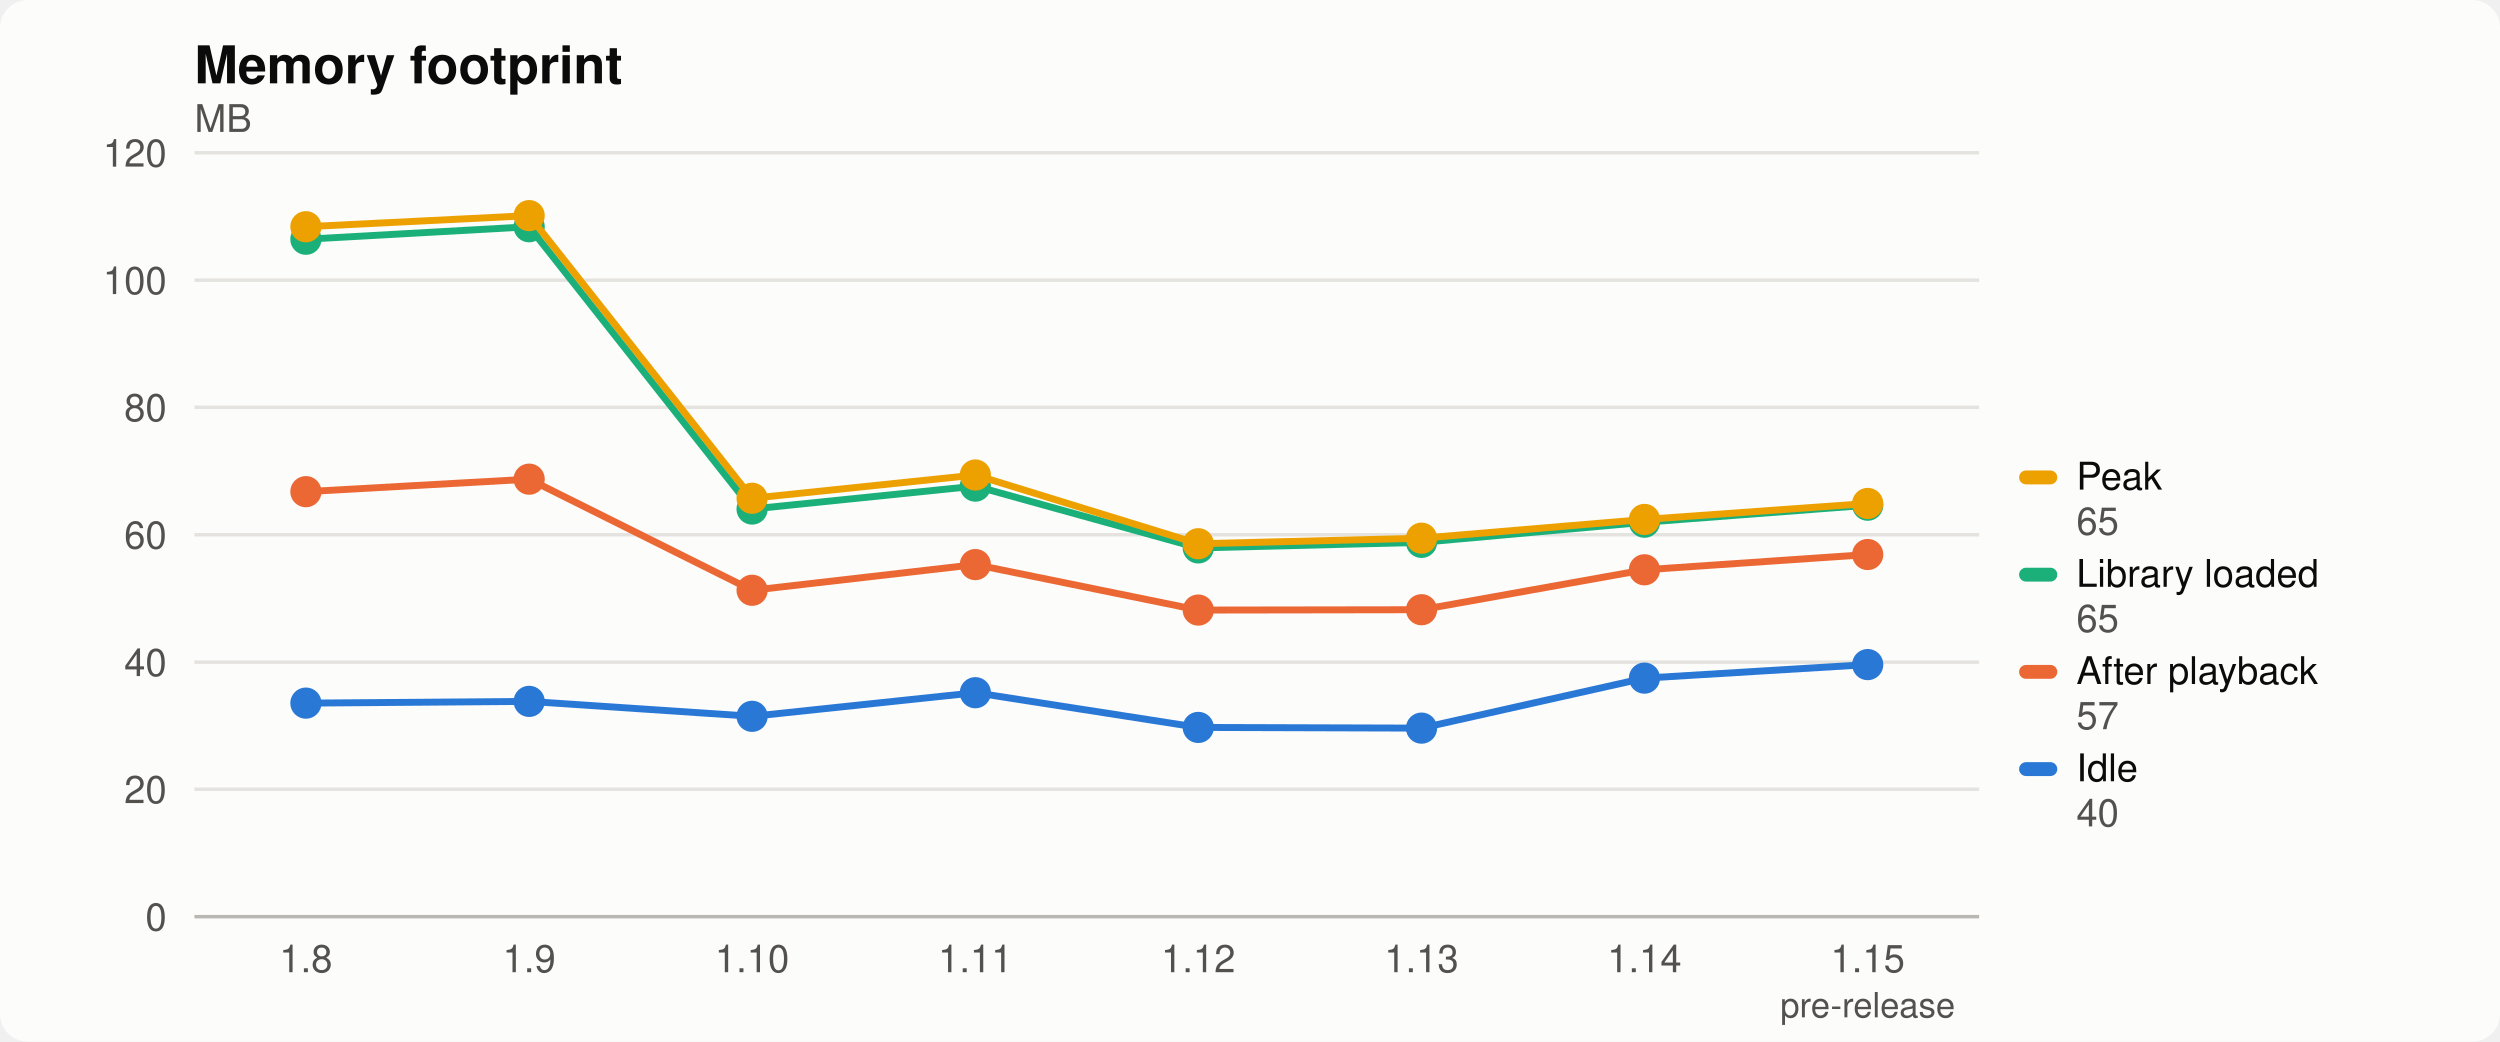
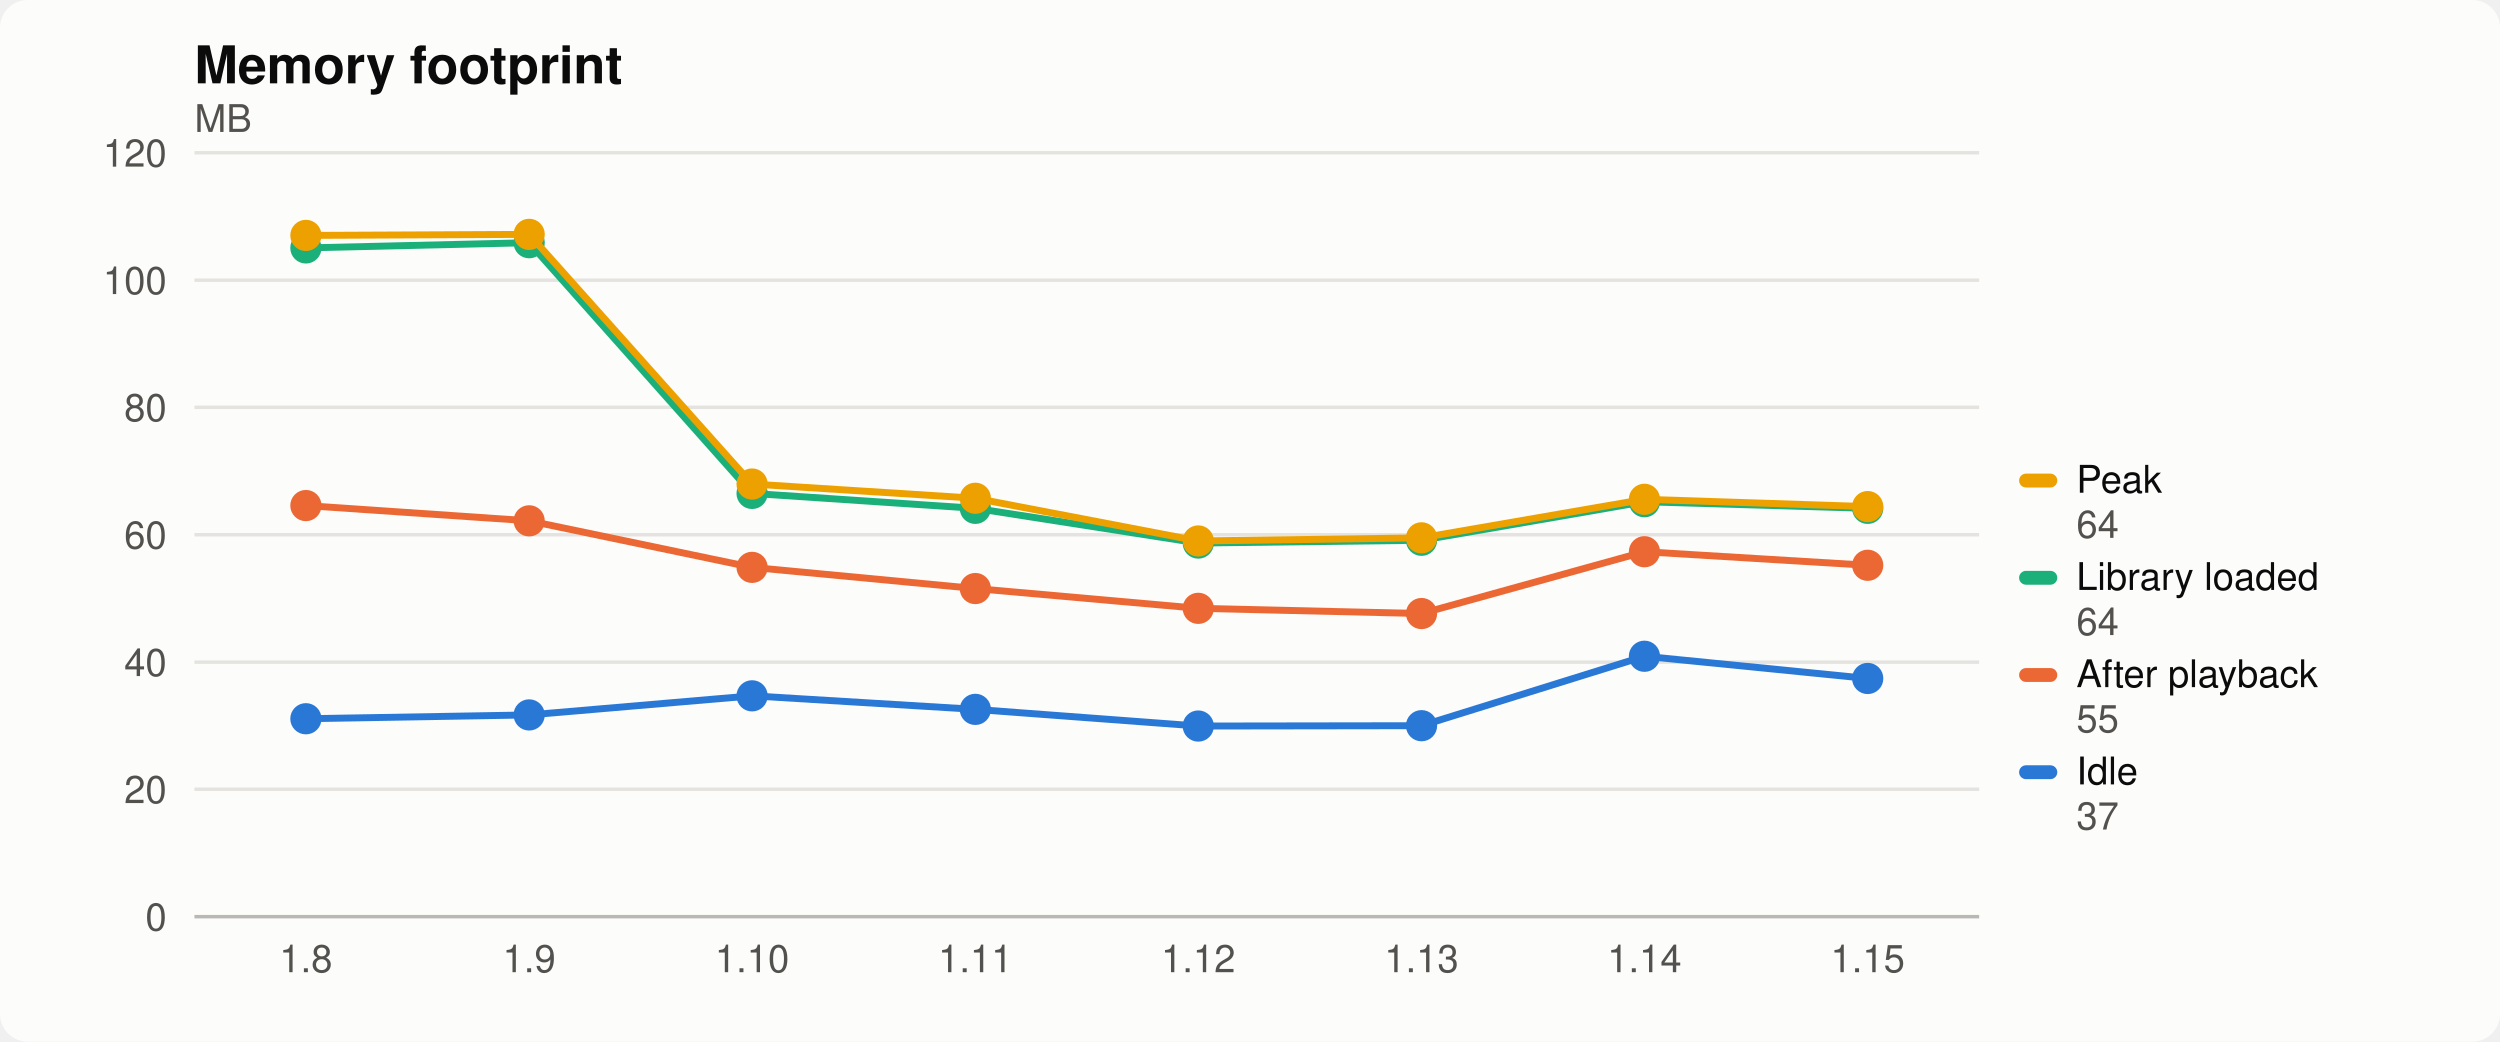
<svg xmlns="http://www.w3.org/2000/svg" viewBox="0 0 720 300" width="720" height="300" font-family="-apple-system,BlinkMacSystemFont,Segoe UI,Helvetica,Arial,sans-serif" role="img" aria-label="Memory footprint">
  <style>.bg{fill:#fcfcfb}.t{fill:#0b0b0b}.m{fill:#52514e}.g{stroke:#e4e3df}.a{stroke:#b9b8b2}.s0{stroke:#2a78d6;fill:#2a78d6}.s1{stroke:#eb6834;fill:#eb6834}.s2{stroke:#1baf7a;fill:#1baf7a}.s3{stroke:#eda100;fill:#eda100}@media (prefers-color-scheme:dark){.bg{fill:#1a1a19}.t{fill:#ffffff}.m{fill:#c3c2b7}.g{stroke:#2f2f2d}.a{stroke:#555550}.s0{stroke:#3987e5;fill:#3987e5}.s1{stroke:#d95926;fill:#d95926}.s2{stroke:#199e70;fill:#199e70}.s3{stroke:#c98500;fill:#c98500}}.l{fill:none;stroke-width:2;stroke-linejoin:round;stroke-linecap:round}</style>
  <rect class="bg" width="720" height="300" rx="8" />
  <text class="t" x="56" y="24" font-size="15" font-weight="600">Memory footprint</text>
  <text class="m" x="56" y="38" font-size="11">MB</text>
  <line class="a" x1="56" x2="570" y1="264.0" y2="264.0" />
  <text class="m" x="48" y="268.0" font-size="11" text-anchor="end">0</text>
  <line class="g" x1="56" x2="570" y1="227.3" y2="227.3" />
  <text class="m" x="48" y="231.3" font-size="11" text-anchor="end">20</text>
  <line class="g" x1="56" x2="570" y1="190.7" y2="190.7" />
  <text class="m" x="48" y="194.7" font-size="11" text-anchor="end">40</text>
  <line class="g" x1="56" x2="570" y1="154.0" y2="154.0" />
  <text class="m" x="48" y="158.0" font-size="11" text-anchor="end">60</text>
  <line class="g" x1="56" x2="570" y1="117.3" y2="117.3" />
  <text class="m" x="48" y="121.3" font-size="11" text-anchor="end">80</text>
  <line class="g" x1="56" x2="570" y1="80.7" y2="80.7" />
  <text class="m" x="48" y="84.7" font-size="11" text-anchor="end">100</text>
  <line class="g" x1="56" x2="570" y1="44.0" y2="44.0" />
  <text class="m" x="48" y="48.0" font-size="11" text-anchor="end">120</text>
  <text class="m" x="88.1" y="280" font-size="11" text-anchor="middle">1.8</text>
  <text class="m" x="152.4" y="280" font-size="11" text-anchor="middle">1.9</text>
  <text class="m" x="216.6" y="280" font-size="11" text-anchor="middle">1.10</text>
  <text class="m" x="280.9" y="280" font-size="11" text-anchor="middle">1.11</text>
  <text class="m" x="345.1" y="280" font-size="11" text-anchor="middle">1.12</text>
  <text class="m" x="409.4" y="280" font-size="11" text-anchor="middle">1.13</text>
  <text class="m" x="473.6" y="280" font-size="11" text-anchor="middle">1.14</text>
  <text class="m" x="537.9" y="280" font-size="11" text-anchor="middle">1.15</text>
-   <text class="m" x="537.9" y="293" font-size="10" text-anchor="middle">pre-release</text>
-   <path class="l s0" d="M88.1,202.5 L152.4,202.0 L216.6,206.3 L280.9,199.5 L345.1,209.5 L409.4,209.7 L473.6,195.3 L537.9,191.4" />
-   <circle class="s0" cx="88.1" cy="202.5" r="4" stroke="none" />
-   <circle class="s0" cx="152.4" cy="202.0" r="4" stroke="none" />
-   <circle class="s0" cx="216.6" cy="206.3" r="4" stroke="none" />
-   <circle class="s0" cx="280.9" cy="199.5" r="4" stroke="none" />
-   <circle class="s0" cx="345.1" cy="209.5" r="4" stroke="none" />
-   <circle class="s0" cx="409.4" cy="209.7" r="4" stroke="none" />
-   <circle class="s0" cx="473.6" cy="195.3" r="4" stroke="none" />
-   <circle class="s0" cx="537.9" cy="191.4" r="4" stroke="none" />
-   <path class="l s1" d="M88.1,141.6 L152.4,138.0 L216.6,170.0 L280.9,162.6 L345.1,175.7 L409.4,175.6 L473.6,164.1 L537.9,159.7" />
-   <circle class="s1" cx="88.1" cy="141.6" r="4" stroke="none" />
-   <circle class="s1" cx="152.4" cy="138.0" r="4" stroke="none" />
-   <circle class="s1" cx="216.6" cy="170.0" r="4" stroke="none" />
-   <circle class="s1" cx="280.9" cy="162.6" r="4" stroke="none" />
-   <circle class="s1" cx="345.1" cy="175.7" r="4" stroke="none" />
-   <circle class="s1" cx="409.4" cy="175.6" r="4" stroke="none" />
-   <circle class="s1" cx="473.6" cy="164.1" r="4" stroke="none" />
-   <circle class="s1" cx="537.9" cy="159.7" r="4" stroke="none" />
-   <path class="l s2" d="M88.1,68.9 L152.4,65.3 L216.6,146.6 L280.9,140.0 L345.1,157.8 L409.4,156.2 L473.6,150.4 L537.9,145.5" />
-   <circle class="s2" cx="88.1" cy="68.9" r="4" stroke="none" />
-   <circle class="s2" cx="152.4" cy="65.3" r="4" stroke="none" />
-   <circle class="s2" cx="216.6" cy="146.6" r="4" stroke="none" />
-   <circle class="s2" cx="280.9" cy="140.0" r="4" stroke="none" />
-   <circle class="s2" cx="345.1" cy="157.8" r="4" stroke="none" />
-   <circle class="s2" cx="409.4" cy="156.2" r="4" stroke="none" />
-   <circle class="s2" cx="473.6" cy="150.4" r="4" stroke="none" />
-   <circle class="s2" cx="537.9" cy="145.5" r="4" stroke="none" />
-   <path class="l s3" d="M88.1,65.3 L152.4,62.1 L216.6,143.5 L280.9,136.8 L345.1,156.6 L409.4,155.0 L473.6,149.6 L537.9,145.0" />
-   <circle class="s3" cx="88.1" cy="65.3" r="4" stroke="none" />
-   <circle class="s3" cx="152.4" cy="62.1" r="4" stroke="none" />
-   <circle class="s3" cx="216.6" cy="143.5" r="4" stroke="none" />
-   <circle class="s3" cx="280.9" cy="136.8" r="4" stroke="none" />
-   <circle class="s3" cx="345.1" cy="156.6" r="4" stroke="none" />
-   <circle class="s3" cx="409.4" cy="155.0" r="4" stroke="none" />
-   <circle class="s3" cx="473.6" cy="149.6" r="4" stroke="none" />
-   <circle class="s3" cx="537.9" cy="145.0" r="4" stroke="none" />
-   <rect class="s3" x="582" y="136.0" width="10" height="3" rx="1.5" stroke="none" />
-   <text class="t" x="598" y="141.0" font-size="11">Peak</text>
-   <text class="m" x="598" y="154.0" font-size="11">65</text>
-   <rect class="s2" x="582" y="164.0" width="10" height="3" rx="1.5" stroke="none" />
-   <text class="t" x="598" y="169.0" font-size="11">Library loaded</text>
-   <text class="m" x="598" y="182.0" font-size="11">65</text>
-   <rect class="s1" x="582" y="192.0" width="10" height="3" rx="1.5" stroke="none" />
-   <text class="t" x="598" y="197.0" font-size="11">After playback</text>
-   <text class="m" x="598" y="210.0" font-size="11">57</text>
-   <rect class="s0" x="582" y="220.0" width="10" height="3" rx="1.5" stroke="none" />
-   <text class="t" x="598" y="225.0" font-size="11">Idle</text>
-   <text class="m" x="598" y="238.0" font-size="11">40</text>
+   <path class="l s0" d="M88.1,207.0 L152.4,205.9 L216.6,200.4 L280.9,204.3 L345.1,209.1 L409.4,209.0 L473.6,189.0 L537.9,195.4" />
+   <circle class="s0" cx="88.1" cy="207.0" r="4" stroke="none" />
+   <circle class="s0" cx="152.4" cy="205.9" r="4" stroke="none" />
+   <circle class="s0" cx="216.6" cy="200.4" r="4" stroke="none" />
+   <circle class="s0" cx="280.9" cy="204.3" r="4" stroke="none" />
+   <circle class="s0" cx="345.1" cy="209.1" r="4" stroke="none" />
+   <circle class="s0" cx="409.4" cy="209.0" r="4" stroke="none" />
+   <circle class="s0" cx="473.6" cy="189.0" r="4" stroke="none" />
+   <circle class="s0" cx="537.9" cy="195.4" r="4" stroke="none" />
+   <path class="l s1" d="M88.1,145.6 L152.4,150.0 L216.6,163.4 L280.9,169.5 L345.1,175.2 L409.4,176.7 L473.6,158.9 L537.9,162.8" />
+   <circle class="s1" cx="88.1" cy="145.6" r="4" stroke="none" />
+   <circle class="s1" cx="152.4" cy="150.0" r="4" stroke="none" />
+   <circle class="s1" cx="216.6" cy="163.4" r="4" stroke="none" />
+   <circle class="s1" cx="280.9" cy="169.5" r="4" stroke="none" />
+   <circle class="s1" cx="345.1" cy="175.2" r="4" stroke="none" />
+   <circle class="s1" cx="409.4" cy="176.7" r="4" stroke="none" />
+   <circle class="s1" cx="473.6" cy="158.9" r="4" stroke="none" />
+   <circle class="s1" cx="537.9" cy="162.8" r="4" stroke="none" />
+   <path class="l s2" d="M88.1,71.4 L152.4,69.9 L216.6,142.1 L280.9,146.4 L345.1,156.4 L409.4,155.6 L473.6,144.5 L537.9,146.4" />
+   <circle class="s2" cx="88.1" cy="71.4" r="4" stroke="none" />
+   <circle class="s2" cx="152.4" cy="69.9" r="4" stroke="none" />
+   <circle class="s2" cx="216.6" cy="142.1" r="4" stroke="none" />
+   <circle class="s2" cx="280.9" cy="146.4" r="4" stroke="none" />
+   <circle class="s2" cx="345.1" cy="156.4" r="4" stroke="none" />
+   <circle class="s2" cx="409.4" cy="155.6" r="4" stroke="none" />
+   <circle class="s2" cx="473.6" cy="144.5" r="4" stroke="none" />
+   <circle class="s2" cx="537.9" cy="146.4" r="4" stroke="none" />
+   <path class="l s3" d="M88.1,67.8 L152.4,67.5 L216.6,139.4 L280.9,143.5 L345.1,155.8 L409.4,154.9 L473.6,143.8 L537.9,145.9" />
+   <circle class="s3" cx="88.1" cy="67.8" r="4" stroke="none" />
+   <circle class="s3" cx="152.4" cy="67.5" r="4" stroke="none" />
+   <circle class="s3" cx="216.6" cy="139.4" r="4" stroke="none" />
+   <circle class="s3" cx="280.9" cy="143.5" r="4" stroke="none" />
+   <circle class="s3" cx="345.1" cy="155.8" r="4" stroke="none" />
+   <circle class="s3" cx="409.4" cy="154.9" r="4" stroke="none" />
+   <circle class="s3" cx="473.6" cy="143.8" r="4" stroke="none" />
+   <circle class="s3" cx="537.9" cy="145.9" r="4" stroke="none" />
+   <rect class="s3" x="582" y="136.9" width="10" height="3" rx="1.5" stroke="none" />
+   <text class="t" x="598" y="141.9" font-size="11">Peak</text>
+   <text class="m" x="598" y="154.9" font-size="11">64</text>
+   <rect class="s2" x="582" y="164.9" width="10" height="3" rx="1.5" stroke="none" />
+   <text class="t" x="598" y="169.9" font-size="11">Library loaded</text>
+   <text class="m" x="598" y="182.9" font-size="11">64</text>
+   <rect class="s1" x="582" y="192.9" width="10" height="3" rx="1.5" stroke="none" />
+   <text class="t" x="598" y="197.9" font-size="11">After playback</text>
+   <text class="m" x="598" y="210.9" font-size="11">55</text>
+   <rect class="s0" x="582" y="220.9" width="10" height="3" rx="1.5" stroke="none" />
+   <text class="t" x="598" y="225.9" font-size="11">Idle</text>
+   <text class="m" x="598" y="238.9" font-size="11">37</text>
</svg>
